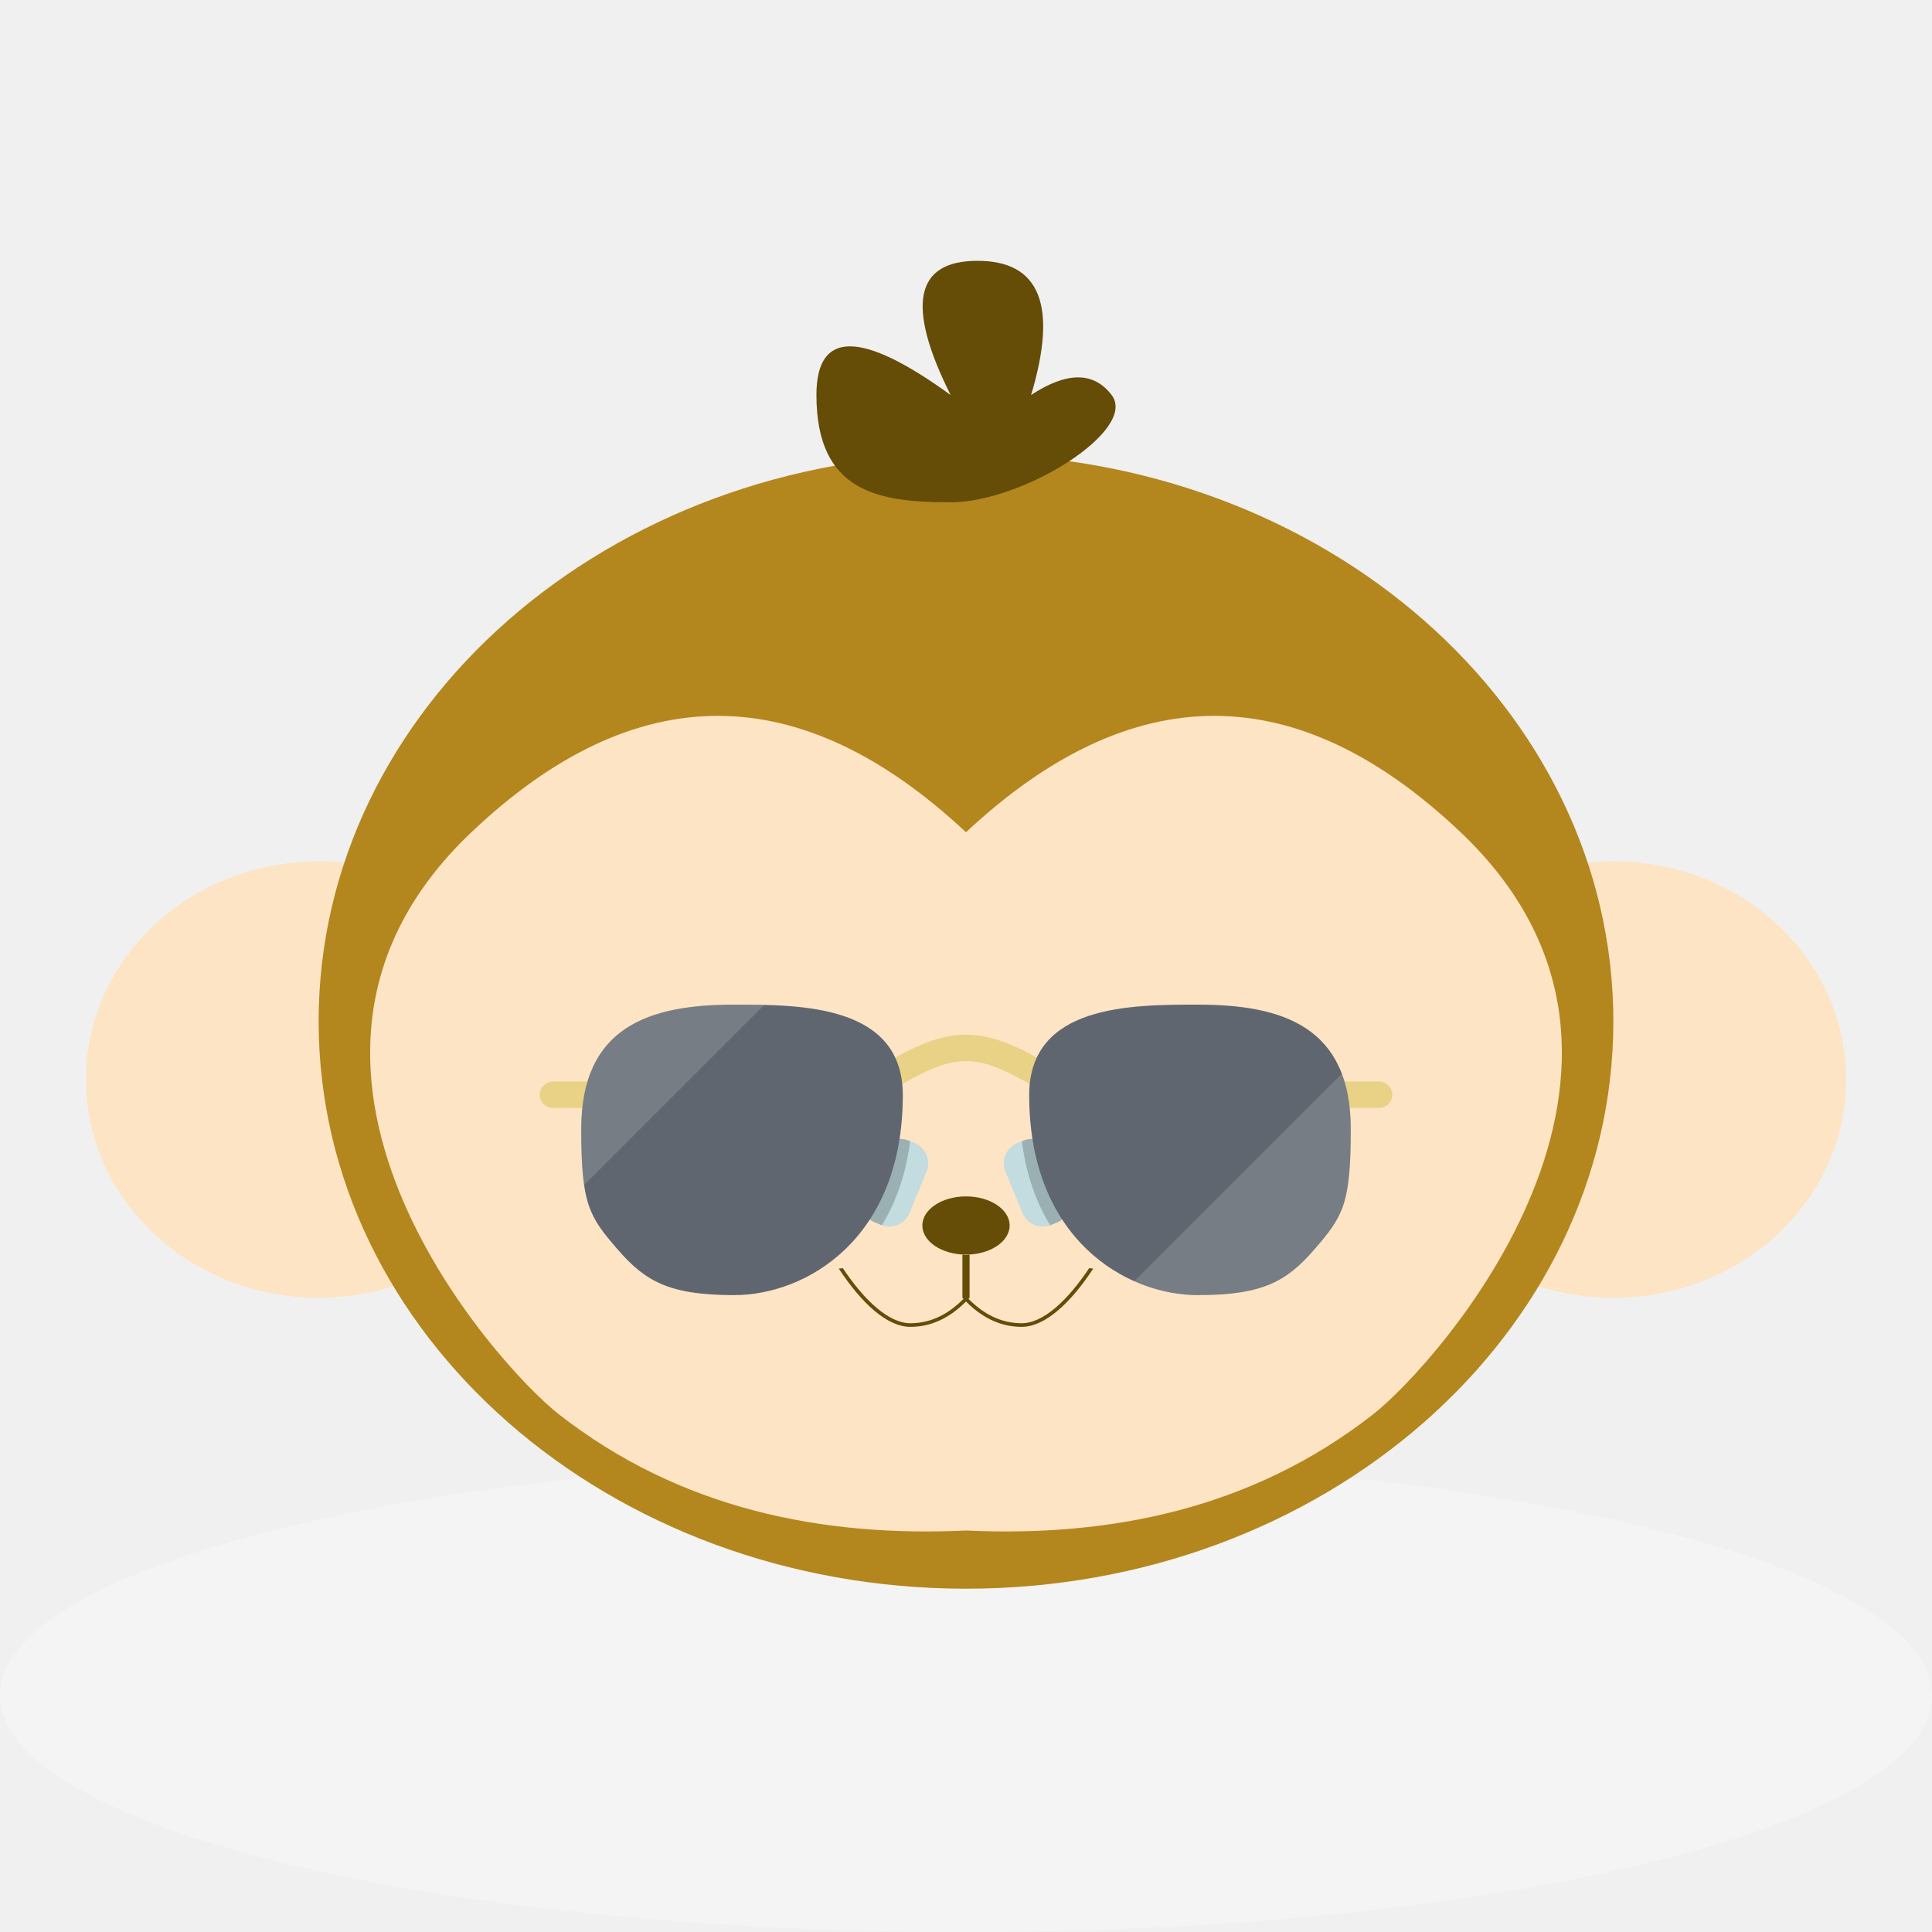
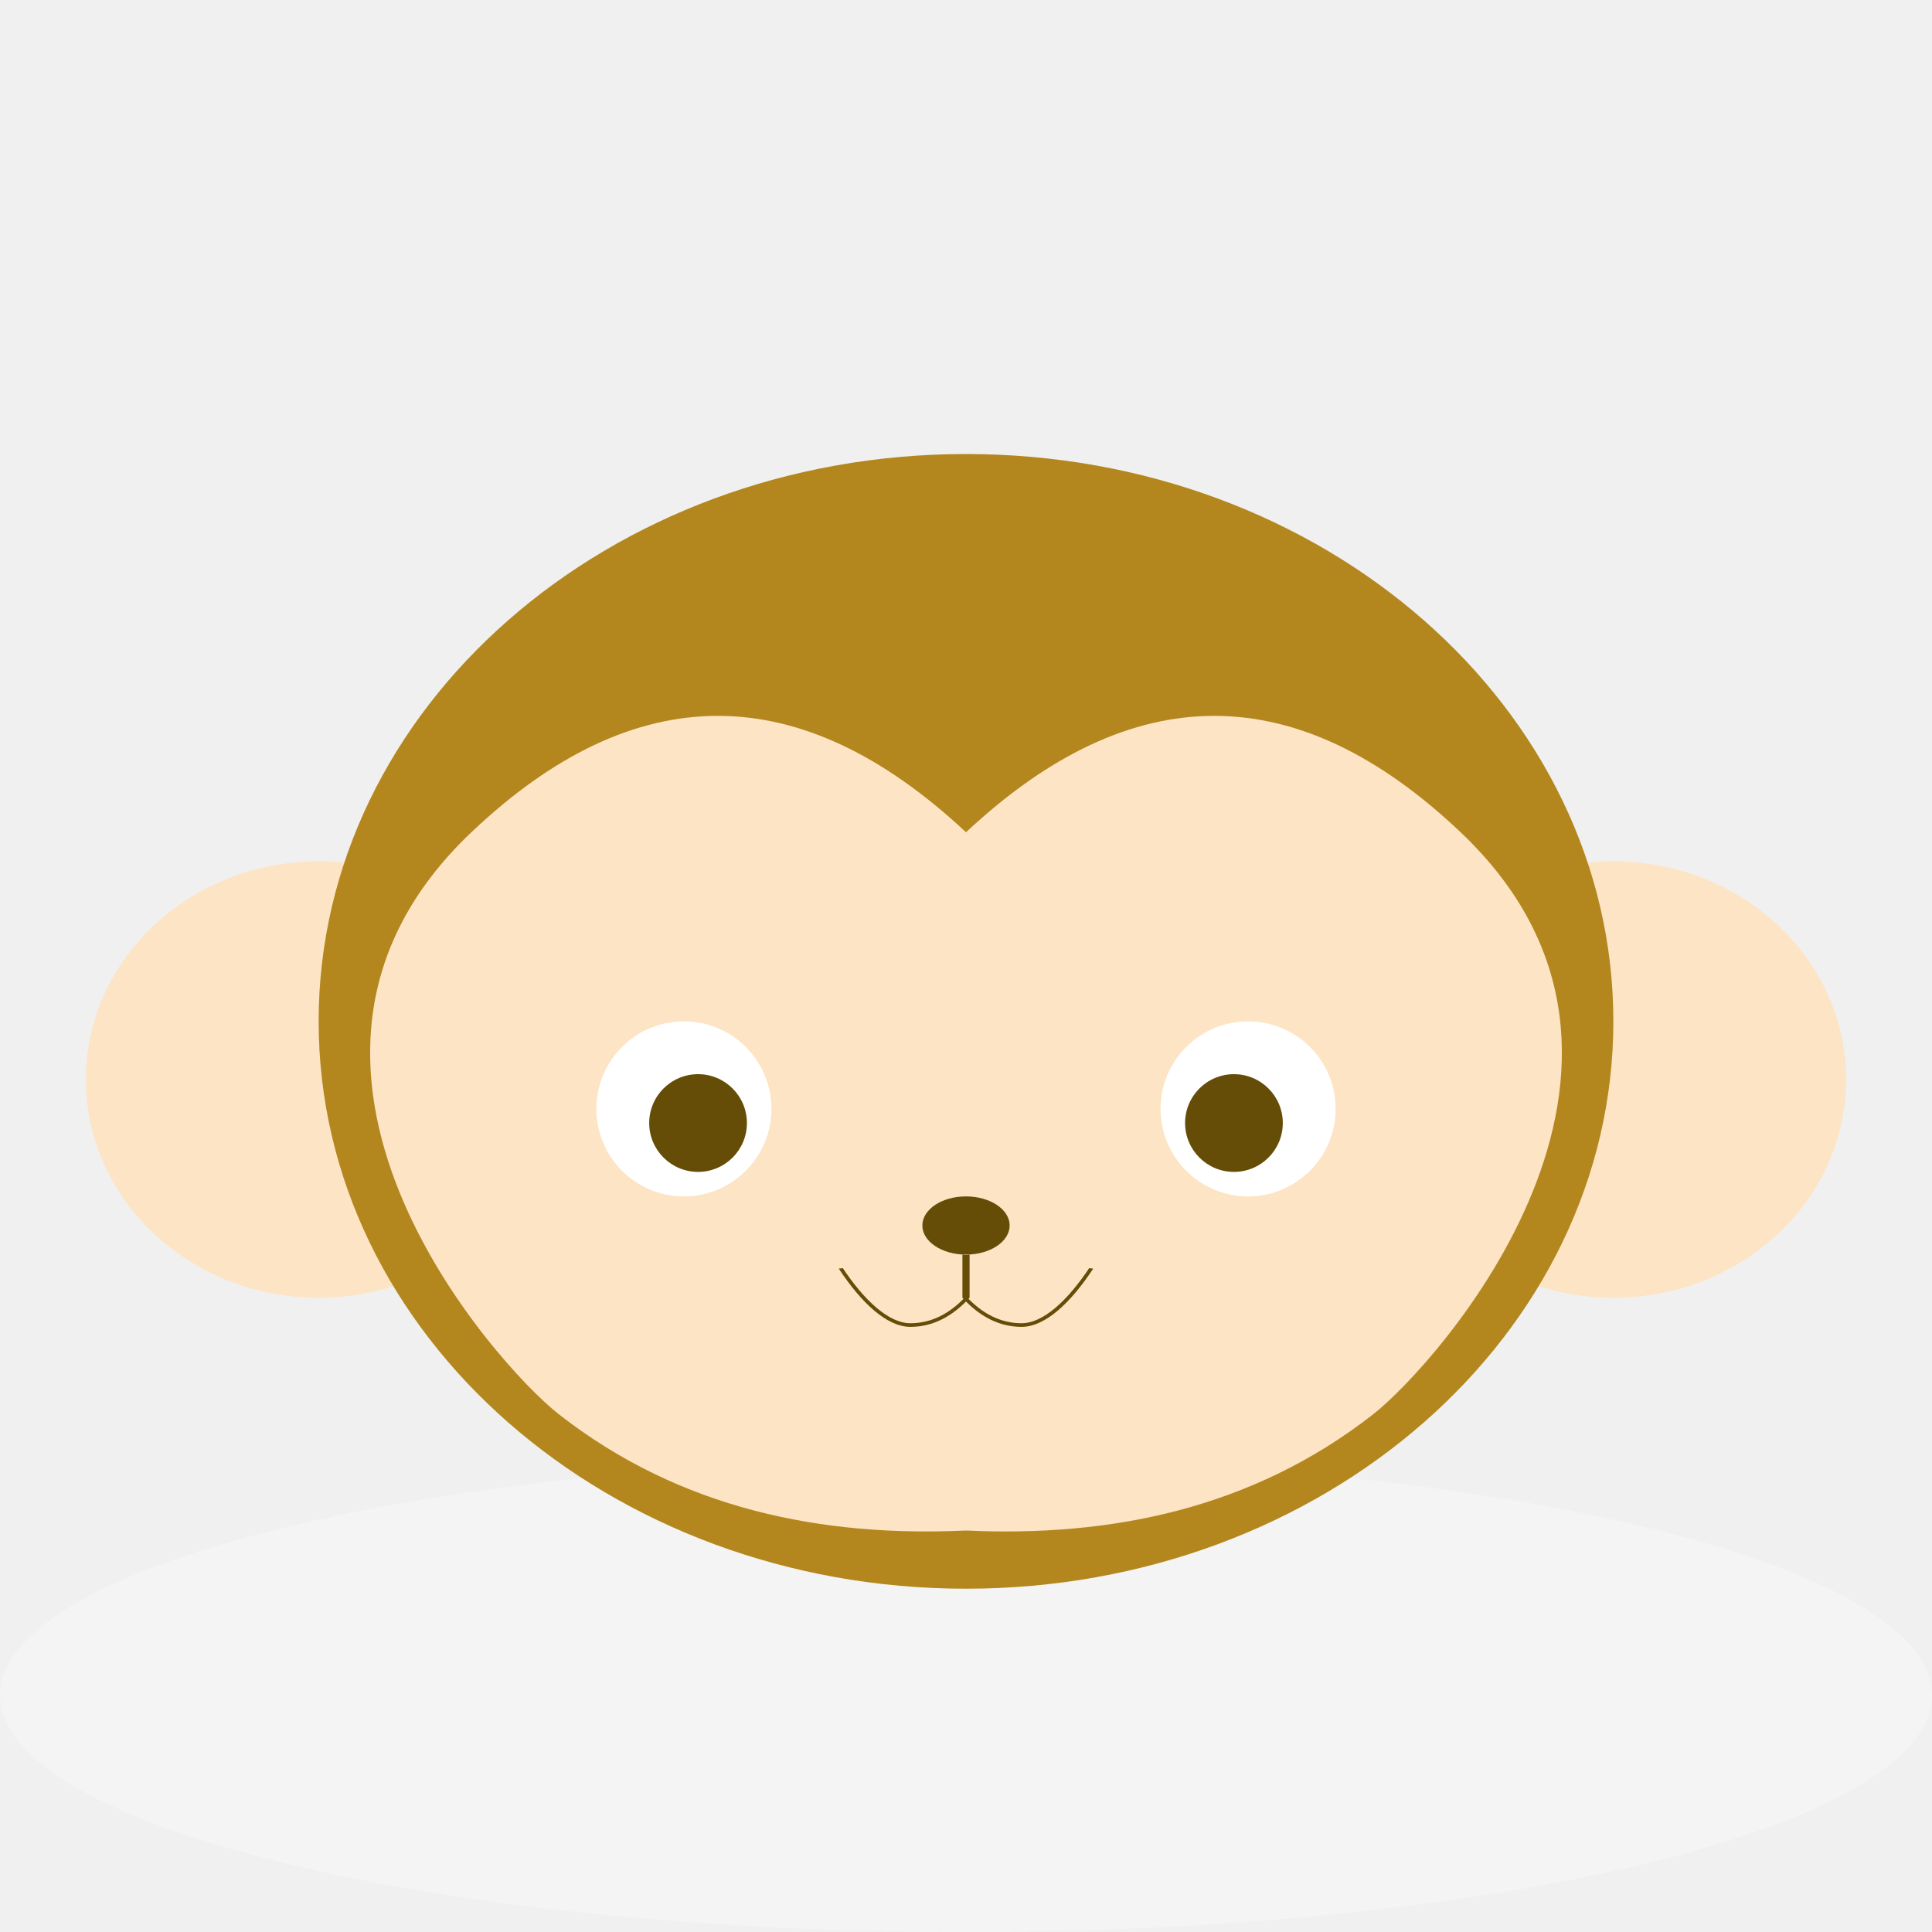
<svg xmlns="http://www.w3.org/2000/svg" style="isolation:isolate" viewBox="0 0 200 200" width="200pt" height="200pt">
  <g id="backgrounds">
    <ellipse vector-effect="non-scaling-stroke" cx="100" cy="175.5" rx="100" ry="24.5" id="present" fill="rgb(244,244,244)" />
  </g>
  <g id="monkey">
    <g id="ears">
      <ellipse vector-effect="non-scaling-stroke" cx="167.014" cy="111.755" rx="24.095" ry="22.589" id="innerR" fill="rgb(253,228,197)" />
      <ellipse vector-effect="non-scaling-stroke" cx="32.986" cy="111.755" rx="24.095" ry="22.589" id="innerL" fill="rgb(253,228,197)" />
    </g>
    <g id="body">
      <ellipse vector-effect="non-scaling-stroke" cx="100" cy="105.731" rx="67.014" ry="58.731" id="outer" fill="rgb(179,135,30)" />
      <path d=" M 100 86.154 Q 125.789 62.059 151.202 86.154 C 176.614 110.249 148.66 141.309 142.166 146.392 C 129.579 156.243 114.864 159.131 100 158.439 L 100 158.439 C 85.136 159.131 70.421 156.243 57.834 146.392 C 51.34 141.309 23.386 110.249 48.798 86.154 Q 74.211 62.059 100 86.154 Z " fill-rule="evenodd" id="inner" fill="rgb(253,228,197)" />
    </g>
    <g id="eyes">
      <circle vector-effect="non-scaling-stroke" cx="70.798" cy="114.791" r="9.06" id="outerL" fill="rgb(255,255,255)" />
      <circle vector-effect="non-scaling-stroke" cx="72.263" cy="116.256" r="5.058" id="innerL" fill="rgb(101,76,7)" />
      <circle vector-effect="non-scaling-stroke" cx="129.202" cy="114.791" r="9.06" id="outerR" fill="rgb(255,255,255)" />
      <circle vector-effect="non-scaling-stroke" cx="127.737" cy="116.256" r="5.058" id="innerR" fill="rgb(101,76,7)" />
    </g>
    <g id="nose">
      <ellipse vector-effect="non-scaling-stroke" cx="100" cy="126.863" rx="4.518" ry="3.012" id="outer" fill="rgb(101,76,7)" />
    </g>
    <g id="mouth">
-       <mask id="_mask_D102HP8wLMX0PuhNR8kaAjIqRbrBDfAX">
+       <mask id="_mask_M37JaKdCyWJOuCmDuUaTKxpv7wi1SIgy">
        <path d=" M 100.37 129.875 L 100.37 134.344 Q 97.618 137.356 94.243 137.356 C 91.83 137.356 89.193 134.914 86.829 131.326" id="Tracé" fill="white" stroke="none" />
      </mask>
      <path d=" M 100.37 129.875 L 100.37 134.344 Q 97.618 137.356 94.243 137.356 C 91.83 137.356 89.193 134.914 86.829 131.326" id="Tracé" fill="none" />
-       <path d=" M 100.37 129.875 L 100.37 134.344 Q 97.618 137.356 94.243 137.356 C 91.83 137.356 89.193 134.914 86.829 131.326" id="Tracé" fill="none" mask="url(#_mask_D102HP8wLMX0PuhNR8kaAjIqRbrBDfAX)" vector-effect="non-scaling-stroke" stroke-width="1" stroke="rgb(101,76,7)" stroke-linejoin="miter" stroke-linecap="square" stroke-miterlimit="3" />
-       <mask id="_mask_ij4v3Axi6kDdgmeaiegXV3oXVsKHTosv">
+       <path d=" M 100.37 129.875 L 100.37 134.344 Q 97.618 137.356 94.243 137.356 C 91.83 137.356 89.193 134.914 86.829 131.326" id="Tracé" fill="none" mask="url(#_mask_M37JaKdCyWJOuCmDuUaTKxpv7wi1SIgy)" vector-effect="non-scaling-stroke" stroke-width="1" stroke="rgb(101,76,7)" stroke-linejoin="miter" stroke-linecap="square" stroke-miterlimit="3" />
+       <mask id="_mask_67RADRHYFsrpD97odvjWpIxWb3hkTGnI">
        <path d=" M 99.63 129.875 L 99.63 134.344 Q 102.382 137.356 105.757 137.356 C 108.17 137.356 110.807 134.914 113.171 131.326" id="Tracé" fill="white" stroke="none" />
      </mask>
      <path d=" M 99.63 129.875 L 99.63 134.344 Q 102.382 137.356 105.757 137.356 C 108.17 137.356 110.807 134.914 113.171 131.326" id="Tracé" fill="none" />
-       <path d=" M 99.63 129.875 L 99.63 134.344 Q 102.382 137.356 105.757 137.356 C 108.17 137.356 110.807 134.914 113.171 131.326" id="Tracé" fill="none" mask="url(#_mask_ij4v3Axi6kDdgmeaiegXV3oXVsKHTosv)" vector-effect="non-scaling-stroke" stroke-width="1" stroke="rgb(101,76,7)" stroke-linejoin="miter" stroke-linecap="square" stroke-miterlimit="3" />
+       <path d=" M 99.63 129.875 L 99.63 134.344 Q 102.382 137.356 105.757 137.356 C 108.17 137.356 110.807 134.914 113.171 131.326" id="Tracé" fill="none" mask="url(#_mask_67RADRHYFsrpD97odvjWpIxWb3hkTGnI)" vector-effect="non-scaling-stroke" stroke-width="1" stroke="rgb(101,76,7)" stroke-linejoin="miter" stroke-linecap="square" stroke-miterlimit="3" />
    </g>
-     <g id="attributes">
-       <g id="sunglasses">
-         <path d=" M 91.194 126.802 L 90.576 126.548 C 89.417 126.072 88.864 124.746 89.34 123.588 L 91.099 119.309 C 91.576 118.15 92.901 117.597 94.06 118.073 L 94.678 118.327 C 95.837 118.804 96.39 120.129 95.914 121.288 L 94.155 125.566 C 93.678 126.725 92.353 127.278 91.194 126.802 Z " id="Tracé" fill="rgb(194,220,224)" />
-         <g opacity="0.2">
-           <path d=" M 94.06 118.073 C 92.901 117.597 91.576 118.15 91.1 119.309 L 89.341 123.587 C 88.865 124.746 89.418 126.072 90.576 126.548 L 91.195 126.802 C 91.226 126.815 91.257 126.824 91.289 126.835 C 92.724 124.498 93.774 121.617 94.215 118.137 L 94.06 118.073 Z " id="Tracé" fill="rgb(0,0,0)" />
-         </g>
-         <path d=" M 108.806 126.802 L 109.424 126.548 C 110.583 126.072 111.136 124.746 110.66 123.588 L 108.901 119.309 C 108.424 118.15 107.099 117.597 105.94 118.073 L 105.322 118.327 C 104.163 118.804 103.61 120.129 104.086 121.288 L 105.845 125.566 C 106.322 126.725 107.647 127.278 108.806 126.802 Z " id="Tracé" fill="rgb(194,220,224)" />
-         <g opacity="0.2">
-           <path d=" M 105.94 118.073 C 107.099 117.597 108.424 118.15 108.901 119.309 L 110.66 123.587 C 111.136 124.746 110.583 126.072 109.424 126.548 L 108.806 126.802 C 108.775 126.815 108.743 126.824 108.712 126.835 C 107.276 124.498 106.226 121.617 105.785 118.137 L 105.94 118.073 Z " id="Tracé" fill="rgb(0,0,0)" />
-         </g>
-         <g id="Groep">
-           <path d=" M 108.101 112.887 C 107.862 112.887 107.619 112.824 107.398 112.691 C 103.987 110.645 101.913 109.847 100 109.847 C 98.087 109.847 96.013 110.645 92.602 112.691 C 91.954 113.081 91.113 112.87 90.724 112.222 C 90.335 111.573 90.545 110.733 91.193 110.343 C 94.429 108.402 97.165 107.109 100 107.109 C 102.836 107.109 105.572 108.402 108.807 110.343 C 109.455 110.733 109.666 111.573 109.277 112.222 C 109.02 112.65 108.566 112.887 108.101 112.887 Z " id="Tracé" fill="rgb(233,210,134)" />
-           <path d=" M 61.042 114.694 L 57.239 114.694 C 56.483 114.694 55.87 114.081 55.87 113.325 C 55.87 112.569 56.483 111.956 57.239 111.956 L 61.042 111.956 C 61.799 111.956 62.411 112.569 62.411 113.325 C 62.412 114.081 61.799 114.694 61.042 114.694 Z " id="Tracé" fill="rgb(233,210,134)" />
-           <path d=" M 142.761 114.694 L 138.958 114.694 C 138.201 114.694 137.589 114.081 137.589 113.325 C 137.589 112.569 138.201 111.956 138.958 111.956 L 142.761 111.956 C 143.517 111.956 144.13 112.569 144.13 113.325 C 144.13 114.081 143.517 114.694 142.761 114.694 Z " id="Tracé" fill="rgb(233,210,134)" />
-         </g>
-         <g id="Groep">
-           <path d=" M 75.984 104 C 67.275 104 60.168 106.245 60.168 116.887 C 60.168 124.697 60.978 125.932 63.976 129.383 C 66.805 132.641 69.283 134.07 75.984 134.07 C 83.502 134.07 93.459 128.212 93.459 113.372 C 93.46 104 82.916 104 75.984 104 Z " id="Tracé" fill="rgb(95,102,111)" />
-           <path d=" M 124.016 104 C 132.725 104 139.832 106.245 139.832 116.887 C 139.832 124.697 139.022 125.932 136.024 129.383 C 133.195 132.641 130.717 134.07 124.016 134.07 C 116.498 134.07 106.541 128.212 106.541 113.372 C 106.541 104 117.084 104 124.016 104 Z " id="Tracé" fill="rgb(95,102,111)" />
-         </g>
-         <g id="Groep">
-           <g opacity="0.15">
-             <path d=" M 75.984 104 C 67.275 104 60.168 106.245 60.168 116.887 C 60.168 119.4 60.253 121.23 60.467 122.674 L 79.114 104.027 C 78.025 104 76.968 104 75.984 104 Z " id="Tracé" fill="rgb(255,255,255)" />
-           </g>
-           <g opacity="0.15">
-             <path d=" M 138.908 111.15 L 117.424 132.634 C 119.632 133.613 121.919 134.069 124.016 134.069 C 130.717 134.069 133.195 132.641 136.024 129.383 C 139.022 125.932 139.832 124.697 139.832 116.887 C 139.832 114.61 139.505 112.718 138.908 111.15 Z " id="Tracé" fill="rgb(255,255,255)" />
-           </g>
-         </g>
-       </g>
-     </g>
-     <g id="hair">
-       <path d=" M 98.406 52 C 105.871 52 117.851 44.535 115.073 40.889 Q 112.295 37.243 106.739 40.889 Q 110.906 27 101.184 27 Q 91.462 27 98.406 40.889 Q 84.517 30.819 84.517 40.889 C 84.517 50.958 90.941 52 98.406 52 Z " id="outer" fill="rgb(101,76,7)" />
-     </g>
+     <g id="attributes" />
  </g>
-   <g id="imports" />
</svg>
